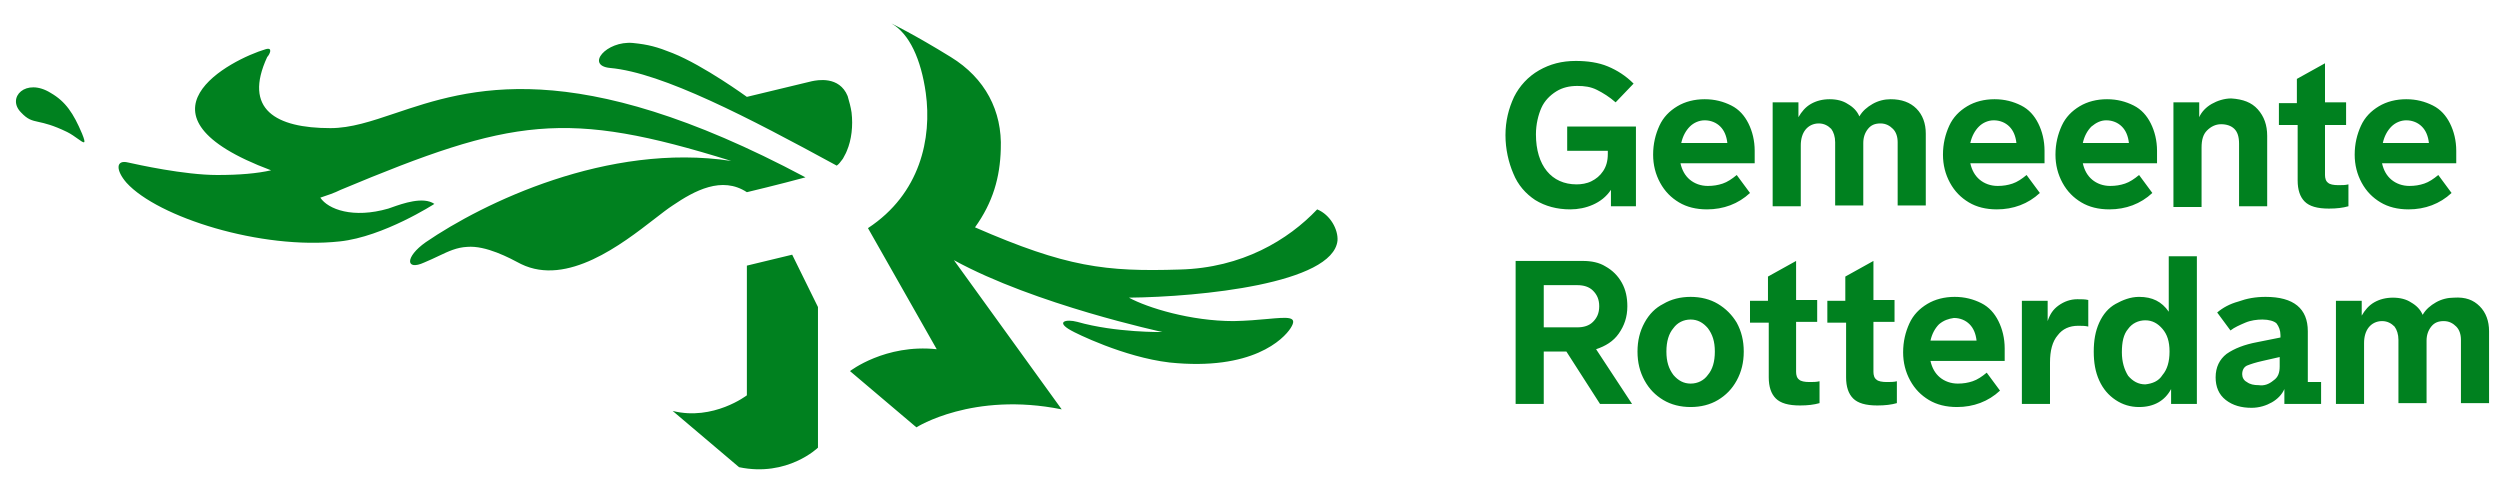
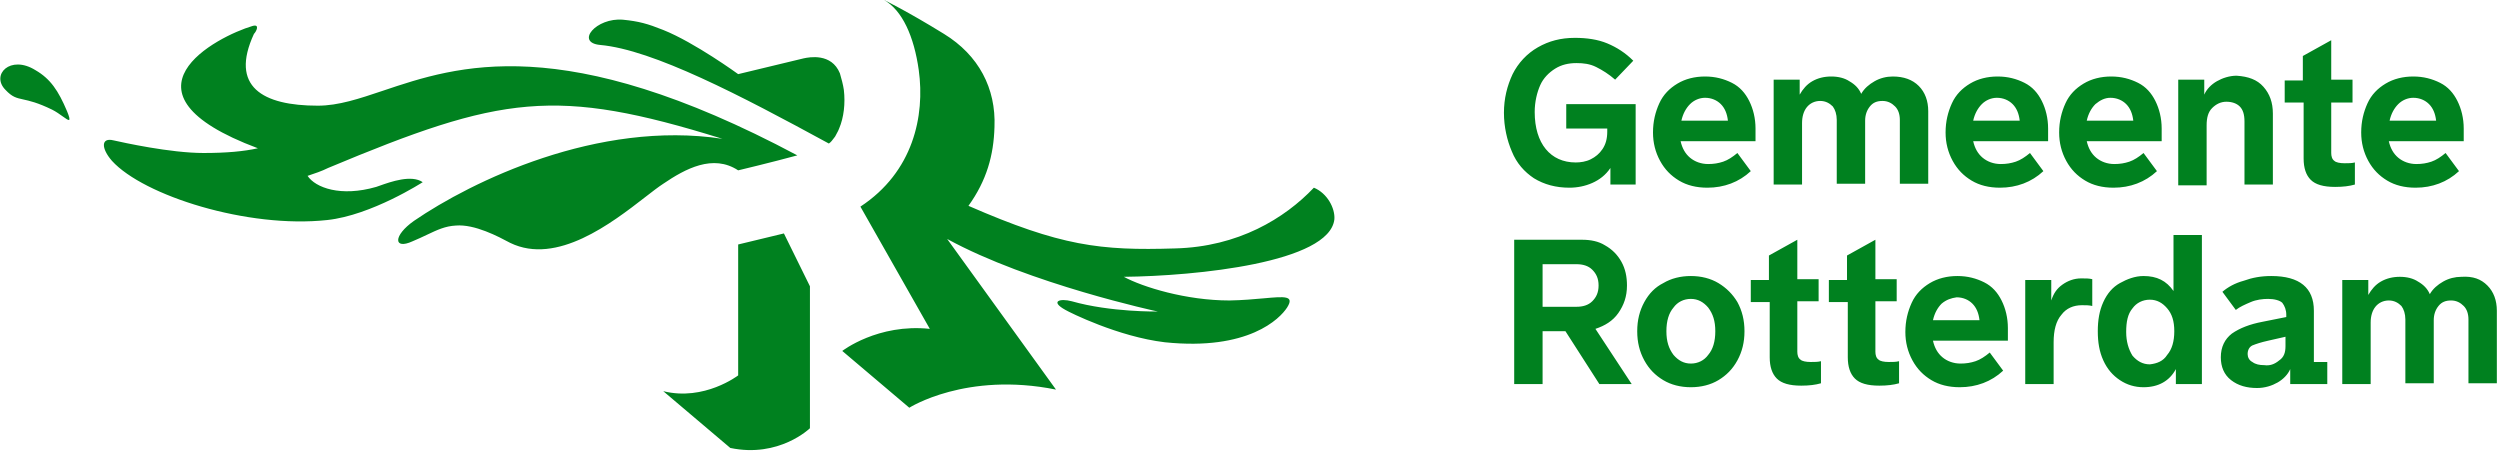
- <svg xmlns="http://www.w3.org/2000/svg" width="320" height="64" viewBox="0 0 320 64" fill="none">
-   <path fill-rule="evenodd" clip-rule="evenodd" d="M168.6 26.8C164.9 30.7 159 34.3 151 34.5C141.5 34.8 136.5 34.2 124.8 29.1C127.1 25.9 128 22.7 128.1 19.1C128.3 14.2 126.1 10 121.7 7.3C117 4.4 114.1 3 114.1 3C116.4 4.3 117.9 7.6 118.5 11.9C119.3 17.7 117.8 24.8 111.1 29.2L119.9 44.7C113.3 44 108.8 47.5 108.8 47.5L117.3 54.7C117.3 54.7 124.5 50.1 135.9 52.4L122.1 33.3C132.5 39 148.8 42.5 148.8 42.5C148.8 42.5 142.8 42.6 137.9 41.2C136.4 40.8 135.1 41.2 137.1 42.3C137.6 42.6 143.8 45.7 149.7 46.4C160.3 47.5 164.3 43.4 165.2 42C166.173 40.471 164.924 40.584 162.225 40.829L162.225 40.829C161.041 40.937 159.577 41.069 157.9 41.1C152.4 41.1 146.9 39.4 144.5 38.1C153.7 38 170.6 36.3 171.2 30.8C171.3 29.4 170.3 27.5 168.6 26.8ZM34.2 7.3C31.1 14 35.3 16.4 42.3 16.4C44.919 16.4 47.538 15.519 50.579 14.497C59.958 11.342 73.345 6.841 103.1 22.7C99.8 23.6 95.6 24.6 95.6 24.6C92.4 22.5 88.9 24.4 86.1 26.3C85.49 26.695 84.707 27.302 83.79 28.012C79.595 31.261 72.609 36.672 66.7 33.8C65.2 33 62.2 31.4 59.8 31.6C58.456 31.671 57.463 32.142 56.147 32.765C55.603 33.023 55.003 33.307 54.3 33.6C51.9 34.7 51.8 32.9 54.5 31C61.8 26 77.8 18.2 93.6 20.6C72.4 14 65.6 15.1 43.6 24.3C42.8 24.7 41.9 25 41 25.3C42 26.8 45.2 28 49.7 26.7C49.83 26.657 49.982 26.603 50.152 26.543L50.152 26.543L50.153 26.543L50.153 26.542L50.154 26.542C51.555 26.046 54.174 25.119 55.6 26.1C55.6 26.1 49.1 30.3 43.5 30.9C33.4 32 20.2 27.8 16.2 23.4C14.8 21.8 14.8 20.4 16.4 20.8L16.46 20.813C17.547 21.055 23.586 22.4 27.8 22.4C30.7 22.4 32.9 22.2 34.7 21.8C15.7 14.7 29.6 7.6 34 6.3C35 6 34.5 7 34.2 7.3ZM209.4 16.2H200.6V19.3H205.8V19.7C205.8 20.6 205.6 21.3 205.2 21.9C204.8 22.5 204.3 22.9 203.7 23.2C203.1 23.5 202.4 23.6 201.8 23.6C200.2 23.6 198.9 23 198 21.9C197.1 20.8 196.6 19.2 196.6 17.2C196.6 15.9 196.9 14.7 197.3 13.8C197.7 12.9 198.4 12.2 199.2 11.7C200 11.2 200.9 11 201.9 11C202.8 11 203.6 11.1 204.4 11.5C205.2 11.9 206 12.4 206.8 13.1L209.1 10.7C208.1 9.7 207 9 205.8 8.5C204.6 8 203.2 7.8 201.7 7.8C199.9 7.8 198.4 8.2 197 9C195.6 9.8 194.5 11 193.8 12.4C193.1 13.9 192.7 15.5 192.7 17.3C192.7 19.1 193.1 20.8 193.7 22.2C194.3 23.7 195.3 24.8 196.5 25.6C197.8 26.4 199.3 26.8 201 26.8C202 26.8 203 26.6 203.9 26.2C204.8 25.8 205.6 25.2 206.2 24.3V26.4H209.4V16.2ZM215.1 20.9H224.6V19.3C224.6 18 224.3 16.8 223.8 15.8C223.3 14.8 222.6 14 221.6 13.5C220.6 13 219.5 12.7 218.2 12.7C216.9 12.7 215.7 13 214.7 13.6C213.7 14.2 212.9 15 212.4 16.1C211.9 17.2 211.6 18.4 211.6 19.8C211.6 21.1 211.9 22.3 212.5 23.4C213.1 24.5 213.9 25.3 214.9 25.9C215.9 26.5 217.1 26.8 218.5 26.8C220.6 26.8 222.5 26.1 224 24.7L222.3 22.4C221.7 22.9 221.1 23.3 220.5 23.5C219.9 23.7 219.3 23.8 218.6 23.8C217.7 23.8 216.9 23.5 216.3 23C215.7 22.5 215.3 21.8 215.1 20.9ZM215.2 18.3C215.4 17.4 215.8 16.7 216.3 16.2C216.8 15.7 217.5 15.4 218.2 15.4C219 15.4 219.7 15.7 220.2 16.2C220.7 16.7 221 17.4 221.1 18.3H215.2ZM245.3 13.9C246.1 14.7 246.5 15.8 246.5 17.1V26.3H242.9V18.2C242.9 17.5 242.7 16.9 242.3 16.5C241.9 16.1 241.4 15.8 240.7 15.8C240 15.8 239.5 16 239.1 16.5C238.7 17 238.5 17.6 238.5 18.3V26.3H234.9V18.2C234.9 17.5 234.7 16.9 234.4 16.5C234 16.1 233.5 15.8 232.8 15.8C232.1 15.8 231.5 16.1 231.1 16.6C230.7 17.1 230.5 17.8 230.5 18.6V26.4H226.9V13.1H230.2V15C230.6 14.3 231.1 13.7 231.8 13.3C232.5 12.9 233.3 12.7 234.2 12.7C235.1 12.7 235.9 12.9 236.5 13.3C237.2 13.7 237.7 14.2 238 14.9C238.4 14.2 239 13.7 239.7 13.3C240.4 12.9 241.2 12.7 242 12.7C243.4 12.7 244.5 13.1 245.3 13.9ZM252.2 20.9H261.7V19.3C261.7 18 261.4 16.8 260.9 15.8C260.4 14.8 259.7 14 258.7 13.5C257.7 13 256.6 12.7 255.3 12.7C254 12.7 252.8 13 251.8 13.6C250.8 14.2 250 15 249.5 16.1C249 17.2 248.7 18.4 248.7 19.8C248.7 21.1 249 22.3 249.6 23.4C250.2 24.5 251 25.3 252 25.9C253 26.5 254.2 26.8 255.6 26.8C257.7 26.8 259.6 26.1 261.1 24.7L259.4 22.4C258.8 22.9 258.2 23.3 257.6 23.5C257 23.7 256.4 23.8 255.7 23.8C254.8 23.8 254 23.5 253.4 23C252.8 22.5 252.4 21.8 252.2 20.9ZM252.2 18.3C252.4 17.4 252.8 16.7 253.3 16.2C253.8 15.7 254.5 15.4 255.2 15.4C256 15.4 256.7 15.7 257.2 16.2C257.7 16.7 258 17.4 258.1 18.3H252.2ZM276.1 20.9H266.6C266.8 21.8 267.2 22.5 267.8 23C268.4 23.5 269.2 23.8 270.1 23.8C270.8 23.8 271.4 23.7 272 23.5C272.6 23.3 273.2 22.9 273.8 22.4L275.5 24.7C274 26.1 272.1 26.8 270 26.8C268.6 26.8 267.4 26.5 266.4 25.9C265.4 25.3 264.6 24.5 264 23.4C263.4 22.3 263.1 21.1 263.1 19.8C263.1 18.4 263.4 17.2 263.9 16.1C264.4 15 265.2 14.2 266.2 13.6C267.2 13 268.4 12.7 269.7 12.7C271 12.7 272.1 13 273.1 13.5C274.1 14 274.8 14.8 275.3 15.8C275.8 16.8 276.1 18 276.1 19.3V20.9ZM267.7 16.2C267.2 16.7 266.8 17.4 266.6 18.3H272.5C272.4 17.4 272.1 16.7 271.6 16.2C271.1 15.7 270.4 15.4 269.6 15.4C268.9 15.4 268.3 15.7 267.7 16.2ZM290.2 17.4C290.2 16 289.8 14.9 289 14C288.2 13.1 287.1 12.7 285.6 12.6C284.7 12.6 283.8 12.9 283.1 13.3C282.4 13.7 281.8 14.3 281.5 15V13.1H278.2V26.5H281.8V18.9C281.8 17.9 282 17.2 282.5 16.7C283 16.2 283.6 15.9 284.3 15.9C285 15.9 285.6 16.1 286 16.5C286.4 16.9 286.6 17.5 286.6 18.4V26.4H290.2V17.4ZM294 16H291.7V13.2H294V10.1L297.6 8.1V13.1H300.3V16H297.6V22.4C297.6 22.8 297.7 23.2 298 23.4C298.2 23.6 298.7 23.7 299.3 23.7C299.8 23.7 300.2 23.7 300.6 23.6V26.4C299.9 26.6 299.1 26.7 298.1 26.7C296.6 26.7 295.6 26.4 295 25.8C294.4 25.2 294.1 24.3 294.1 23.1V16H294ZM304.9 20.9H314.4V19.3C314.4 18 314.1 16.8 313.6 15.8C313.1 14.8 312.4 14 311.4 13.5C310.4 13 309.3 12.7 308 12.7C306.7 12.7 305.5 13 304.5 13.6C303.5 14.2 302.7 15 302.2 16.1C301.7 17.2 301.4 18.4 301.4 19.8C301.4 21.1 301.7 22.3 302.3 23.4C302.9 24.5 303.7 25.3 304.7 25.9C305.7 26.5 306.9 26.8 308.3 26.8C310.4 26.8 312.3 26.1 313.8 24.7L312.1 22.4C311.5 22.9 310.9 23.3 310.3 23.5C309.7 23.7 309.1 23.8 308.4 23.8C307.5 23.8 306.7 23.5 306.1 23C305.5 22.5 305.1 21.8 304.9 20.9ZM305 18.3C305.2 17.4 305.6 16.7 306.1 16.2C306.6 15.7 307.3 15.4 308 15.4C308.8 15.4 309.5 15.7 310 16.2C310.5 16.7 310.8 17.4 310.9 18.3H305ZM208.9 51.7H204.8L200.5 45H197.6V51.7H194V33.4H202.6C203.7 33.4 204.7 33.6 205.5 34.1C206.4 34.6 207.1 35.3 207.6 36.2C208.1 37.1 208.3 38.1 208.3 39.2C208.3 40.6 207.9 41.7 207.2 42.7C206.5 43.7 205.5 44.3 204.3 44.7L208.9 51.7ZM197.6 36.5V41.9H201.9C202.7 41.9 203.4 41.7 203.9 41.2C204.4 40.7 204.7 40.1 204.7 39.2C204.7 38.3 204.4 37.7 203.9 37.2C203.4 36.7 202.7 36.5 201.9 36.5H197.6ZM210.5 48.7C211.1 49.8 211.9 50.6 212.9 51.2C213.9 51.8 215.1 52.1 216.4 52.1C217.7 52.1 218.9 51.8 219.9 51.2C220.9 50.6 221.7 49.8 222.3 48.7C222.9 47.6 223.2 46.4 223.2 45C223.2 43.6 222.9 42.4 222.3 41.3C221.7 40.3 220.9 39.5 219.9 38.9C218.9 38.3 217.7 38 216.4 38C215.1 38 213.9 38.3 212.9 38.9C211.9 39.4 211.1 40.2 210.5 41.3C209.9 42.4 209.6 43.6 209.6 45C209.6 46.4 209.9 47.6 210.5 48.7ZM219.5 45C219.5 46.3 219.2 47.3 218.6 48C218.1 48.7 217.3 49.1 216.4 49.1C215.5 49.1 214.8 48.7 214.2 48C213.6 47.2 213.3 46.3 213.3 45C213.3 43.7 213.6 42.7 214.2 42C214.7 41.3 215.5 40.9 216.4 40.9C217.3 40.9 218 41.3 218.6 42C219.2 42.8 219.5 43.7 219.5 45ZM226.3 41.3H224V38.5H226.3V35.4L229.9 33.4V38.4H232.6V41.2H229.9V47.6C229.9 48 230 48.4 230.3 48.6C230.5 48.8 231 48.9 231.6 48.9C232.1 48.9 232.5 48.9 232.9 48.8V51.6C232.2 51.8 231.4 51.9 230.4 51.9C228.9 51.9 227.9 51.6 227.3 51C226.7 50.4 226.4 49.5 226.4 48.3V41.3H226.3ZM233.9 41.3H236.2H236.3V48.3C236.3 49.5 236.6 50.4 237.2 51C237.8 51.6 238.8 51.9 240.3 51.9C241.3 51.9 242.1 51.8 242.8 51.6V48.8C242.4 48.9 242 48.9 241.5 48.9C240.9 48.9 240.4 48.8 240.2 48.6C239.9 48.4 239.8 48 239.8 47.6V41.2H242.5V38.4H239.8V33.4L236.2 35.4V38.5H233.9V41.3ZM256.6 46.2H247.1C247.3 47.1 247.7 47.8 248.3 48.3C248.9 48.8 249.7 49.1 250.6 49.1C251.3 49.1 251.9 49 252.5 48.8C253.1 48.6 253.7 48.2 254.3 47.7L256 50C254.5 51.4 252.6 52.1 250.5 52.1C249.1 52.1 247.9 51.8 246.9 51.2C245.9 50.6 245.1 49.8 244.5 48.7C243.9 47.6 243.6 46.4 243.6 45.1C243.6 43.7 243.9 42.5 244.4 41.4C244.9 40.3 245.7 39.5 246.7 38.9C247.7 38.3 248.9 38 250.2 38C251.5 38 252.6 38.3 253.6 38.8C254.6 39.3 255.3 40.1 255.8 41.1C256.3 42.1 256.6 43.3 256.6 44.6V46.2ZM248.2 41.5C247.7 42 247.3 42.7 247.1 43.6H253C252.9 42.7 252.6 42 252.1 41.5C251.6 41 250.9 40.7 250.1 40.7C249.4 40.8 248.8 41 248.2 41.5ZM267.3 41.8V38.4C266.9 38.3 266.5 38.3 265.9 38.3C265 38.3 264.2 38.6 263.5 39.1C262.8 39.6 262.4 40.2 262.1 41.1V38.5H258.8V51.7H262.4V46.4C262.4 44.9 262.7 43.7 263.4 42.9C264 42.1 264.9 41.7 266 41.7C266.5 41.7 266.9 41.7 267.3 41.8ZM277.6 32.8H281.2V51.7H277.9V49.8C277.1 51.3 275.7 52.1 273.8 52.1C272.7 52.1 271.7 51.8 270.8 51.2C269.9 50.6 269.2 49.8 268.7 48.7C268.2 47.6 268 46.4 268 45C268 43.6 268.2 42.4 268.7 41.3C269.2 40.2 269.9 39.4 270.8 38.9C271.7 38.4 272.7 38 273.8 38C275.5 38 276.7 38.6 277.6 39.9V32.8ZM276.8 48C277.4 47.3 277.7 46.3 277.7 45C277.7 43.7 277.4 42.8 276.8 42.1C276.2 41.4 275.5 41 274.6 41C273.7 41 272.9 41.4 272.4 42.1C271.8 42.8 271.6 43.8 271.6 45.1C271.6 46.3 271.9 47.3 272.4 48.1C273 48.8 273.7 49.2 274.6 49.2C275.5 49.1 276.3 48.8 276.8 48ZM297.1 48.9H295.4V42.4C295.4 39.5 293.6 38 290 38C288.7 38 287.6 38.2 286.5 38.6C285.4 38.9 284.5 39.4 283.8 40L285.5 42.3C286 41.9 286.7 41.6 287.4 41.3C288.1 41 288.9 40.9 289.6 40.9C290.4 40.9 291.1 41.1 291.4 41.4C291.7 41.8 291.9 42.3 291.9 42.9V43.2L288.9 43.8C287.3 44.1 286 44.6 285 45.3C284.1 46 283.6 47 283.6 48.3C283.6 49.5 284 50.5 284.9 51.2C285.8 51.9 286.9 52.2 288.2 52.2C289.2 52.2 290.1 51.9 290.8 51.5C291.5 51.1 292.1 50.5 292.4 49.8V51.7H297.1V48.9ZM291.8 46.9C291.8 47.7 291.6 48.3 291 48.7C290.4 49.2 289.8 49.4 289.1 49.3C288.5 49.3 288 49.2 287.6 48.9C287.2 48.7 287 48.3 287 47.9C287 47.4 287.2 47 287.6 46.8C288.1 46.6 288.7 46.4 289.6 46.2L291.8 45.7V46.9ZM317.4 39.2C318.2 40 318.6 41.1 318.6 42.4V51.6H315V43.5C315 42.8 314.8 42.2 314.4 41.8C314 41.4 313.5 41.1 312.8 41.1C312.1 41.1 311.6 41.3 311.2 41.8C310.8 42.3 310.6 42.9 310.6 43.6V51.6H307V43.5C307 42.8 306.8 42.2 306.5 41.8C306.1 41.4 305.6 41.1 304.9 41.1C304.2 41.1 303.6 41.4 303.2 41.9C302.8 42.4 302.6 43.1 302.6 43.9V51.7H299V38.5H302.3V40.4C302.7 39.7 303.2 39.1 303.9 38.7C304.6 38.3 305.4 38.1 306.3 38.1C307.2 38.1 308 38.3 308.6 38.7C309.3 39.1 309.8 39.6 310.1 40.3C310.5 39.6 311.1 39.1 311.8 38.7C312.5 38.3 313.3 38.1 314.1 38.1C315.6 38 316.6 38.4 317.4 39.2ZM95.6 34L101.4 32.6L104.7 39.3V57.3C104.7 57.3 100.8 61.1 94.6 59.8L86.1 52.6C91.3 53.9 95.6 50.6 95.6 50.6V34ZM108.4 19.3C109 17.9 109.2 16.1 109 14.4C108.9 13.7 108.7 13 108.5 12.3C107.431 9.676 104.568 10.263 103.948 10.39L103.9 10.4L95.6 12.4C95.6 12.4 90.1 8.4 86.1 6.8C84.1 6 83 5.7 81 5.5C77.6 5.2 74.9 8.4 78.1 8.7C84.8 9.3 95.9 15.1 107.1 21.2C107.361 21.026 107.547 20.776 107.788 20.45L107.788 20.45C107.824 20.402 107.861 20.352 107.9 20.3C107.971 20.158 108.042 20.029 108.108 19.908L108.108 19.908C108.229 19.687 108.335 19.494 108.4 19.3ZM2.7 14.4C0.8 12.5 3.3 9.9 6.5 11.9C8.4 13 9.4 14.5 10.5 17.1C11.11 18.592 10.755 18.336 9.964 17.768C9.589 17.498 9.115 17.158 8.6 16.9C6.774 16.011 5.716 15.778 4.942 15.609C4.062 15.416 3.551 15.304 2.7 14.4Z" fill="#00811F" />
+ <svg xmlns="http://www.w3.org/2000/svg" version="1.1" width="317" height="58" viewBox="0 0 317 58" fill="none">
+   <path fill-rule="evenodd" clip-rule="evenodd" d="M166.6 23.8C162.9 27.7 157 31.3 149 31.5C139.5 31.8 134.5 31.2 122.8 26.1C125.1 22.9 126 19.7 126.1 16.1C126.3 11.2 124.1 7 119.7 4.3C115 1.4 112.1 0 112.1 0C114.4 1.3 115.9 4.6 116.5 8.9C117.3 14.7 115.8 21.8 109.1 26.2L117.9 41.7C111.3 41 106.8 44.5 106.8 44.5L115.3 51.7C115.3 51.7 122.5 47.1 133.9 49.4L120.1 30.3C130.5 36 146.8 39.5 146.8 39.5C146.8 39.5 140.8 39.6 135.9 38.2C134.4 37.8 133.1 38.2 135.1 39.3C135.6 39.6 141.8 42.7 147.7 43.4C158.3 44.5 162.3 40.4 163.2 39C164.173 37.471 162.924 37.584 160.225 37.829L160.225 37.829C159.041 37.937 157.577 38.069 155.9 38.1C150.4 38.1 144.9 36.4 142.5 35.1C151.7 35 168.6 33.3 169.2 27.8C169.3 26.4 168.3 24.5 166.6 23.8ZM32.2 4.3C29.1 11 33.3 13.4 40.3 13.4C42.919 13.4 45.538 12.519 48.579 11.497C57.958 8.342 71.345 3.841 101.1 19.7C97.8 20.6 93.6 21.6 93.6 21.6C90.4 19.5 86.9 21.4 84.1 23.3C83.49 23.695 82.707 24.302 81.79 25.012C77.595 28.261 70.609 33.672 64.7 30.8C63.2 30 60.2 28.4 57.8 28.6C56.456 28.671 55.463 29.142 54.147 29.765C53.603 30.023 53.003 30.307 52.3 30.6C49.9 31.7 49.8 29.9 52.5 28C59.8 23 75.8 15.2 91.6 17.6C70.4 11 63.6 12.1 41.6 21.3C40.8 21.7 39.9 22 39 22.3C40 23.8 43.2 25 47.7 23.7C47.83 23.657 47.982 23.603 48.152 23.543L48.152 23.543L48.153 23.543L48.153 23.542L48.154 23.542C49.555 23.046 52.174 22.119 53.6 23.1C53.6 23.1 47.1 27.3 41.5 27.9C31.4 29 18.2 24.8 14.2 20.4C12.8 18.8 12.8 17.4 14.4 17.8L14.46 17.813C15.546 18.055 21.586 19.4 25.8 19.4C28.7 19.4 30.9 19.2 32.7 18.8C13.7 11.7 27.6 4.6 32 3.3C33 3 32.5 4 32.2 4.3ZM207.4 13.2H198.6V16.3H203.8V16.7C203.8 17.6 203.6 18.3 203.2 18.9C202.8 19.5 202.3 19.9 201.7 20.2C201.1 20.5 200.4 20.6 199.8 20.6C198.2 20.6 196.9 20 196 18.9C195.1 17.8 194.6 16.2 194.6 14.2C194.6 12.9 194.9 11.7 195.3 10.8C195.7 9.9 196.4 9.2 197.2 8.7C198 8.2 198.9 8 199.9 8C200.8 8 201.6 8.1 202.4 8.5C203.2 8.9 204 9.4 204.8 10.1L207.1 7.7C206.1 6.7 205 6 203.8 5.5C202.6 5 201.2 4.8 199.7 4.8C197.9 4.8 196.4 5.2 195 6C193.6 6.8 192.5 8 191.8 9.4C191.1 10.9 190.7 12.5 190.7 14.3C190.7 16.1 191.1 17.8 191.7 19.2C192.3 20.7 193.3 21.8 194.5 22.6C195.8 23.4 197.3 23.8 199 23.8C200 23.8 201 23.6 201.9 23.2C202.8 22.8 203.6 22.2 204.2 21.3V23.4H207.4V13.2ZM213.1 17.9H222.6V16.3C222.6 15 222.3 13.8 221.8 12.8C221.3 11.8 220.6 11 219.6 10.5C218.6 10 217.5 9.7 216.2 9.7C214.9 9.7 213.7 10 212.7 10.6C211.7 11.2 210.9 12 210.4 13.1C209.9 14.2 209.6 15.4 209.6 16.8C209.6 18.1 209.9 19.3 210.5 20.4C211.1 21.5 211.9 22.3 212.9 22.9C213.9 23.5 215.1 23.8 216.5 23.8C218.6 23.8 220.5 23.1 222 21.7L220.3 19.4C219.7 19.9 219.1 20.3 218.5 20.5C217.9 20.7 217.3 20.8 216.6 20.8C215.7 20.8 214.9 20.5 214.3 20C213.7 19.5 213.3 18.8 213.1 17.9ZM213.2 15.3C213.4 14.4 213.8 13.7 214.3 13.2C214.8 12.7 215.5 12.4 216.2 12.4C217 12.4 217.7 12.7 218.2 13.2C218.7 13.7 219 14.4 219.1 15.3H213.2ZM243.3 10.9C244.1 11.7 244.5 12.8 244.5 14.1V23.3H240.9V15.2C240.9 14.5 240.7 13.9 240.3 13.5C239.9 13.1 239.4 12.8 238.7 12.8C238 12.8 237.5 13 237.1 13.5C236.7 14 236.5 14.6 236.5 15.3V23.3H232.9V15.2C232.9 14.5 232.7 13.9 232.4 13.5C232 13.1 231.5 12.8 230.8 12.8C230.1 12.8 229.5 13.1 229.1 13.6C228.7 14.1 228.5 14.8 228.5 15.6V23.4H224.9V10.1H228.2V12C228.6 11.3 229.1 10.7 229.8 10.3C230.5 9.9 231.3 9.7 232.2 9.7C233.1 9.7 233.9 9.9 234.5 10.3C235.2 10.7 235.7 11.2 236 11.9C236.4 11.2 237 10.7 237.7 10.3C238.4 9.9 239.2 9.7 240 9.7C241.4 9.7 242.5 10.1 243.3 10.9ZM250.2 17.9H259.7V16.3C259.7 15 259.4 13.8 258.9 12.8C258.4 11.8 257.7 11 256.7 10.5C255.7 10 254.6 9.7 253.3 9.7C252 9.7 250.8 10 249.8 10.6C248.8 11.2 248 12 247.5 13.1C247 14.2 246.7 15.4 246.7 16.8C246.7 18.1 247 19.3 247.6 20.4C248.2 21.5 249 22.3 250 22.9C251 23.5 252.2 23.8 253.6 23.8C255.7 23.8 257.6 23.1 259.1 21.7L257.4 19.4C256.8 19.9 256.2 20.3 255.6 20.5C255 20.7 254.4 20.8 253.7 20.8C252.8 20.8 252 20.5 251.4 20C250.8 19.5 250.4 18.8 250.2 17.9ZM250.2 15.3C250.4 14.4 250.8 13.7 251.3 13.2C251.8 12.7 252.5 12.4 253.2 12.4C254 12.4 254.7 12.7 255.2 13.2C255.7 13.7 256 14.4 256.1 15.3H250.2ZM274.1 17.9H264.6C264.8 18.8 265.2 19.5 265.8 20C266.4 20.5 267.2 20.8 268.1 20.8C268.8 20.8 269.4 20.7 270 20.5C270.6 20.3 271.2 19.9 271.8 19.4L273.5 21.7C272 23.1 270.1 23.8 268 23.8C266.6 23.8 265.4 23.5 264.4 22.9C263.4 22.3 262.6 21.5 262 20.4C261.4 19.3 261.1 18.1 261.1 16.8C261.1 15.4 261.4 14.2 261.9 13.1C262.4 12 263.2 11.2 264.2 10.6C265.2 10 266.4 9.7 267.7 9.7C269 9.7 270.1 10 271.1 10.5C272.1 11 272.8 11.8 273.3 12.8C273.8 13.8 274.1 15 274.1 16.3V17.9ZM265.7 13.2C265.2 13.7 264.8 14.4 264.6 15.3H270.5C270.4 14.4 270.1 13.7 269.6 13.2C269.1 12.7 268.4 12.4 267.6 12.4C266.9 12.4 266.3 12.7 265.7 13.2ZM288.2 14.4C288.2 13 287.8 11.9 287 11C286.2 10.1 285.1 9.7 283.6 9.6C282.7 9.6 281.8 9.9 281.1 10.3C280.4 10.7 279.8 11.3 279.5 12V10.1H276.2V23.5H279.8V15.9C279.8 14.9 280 14.2 280.5 13.7C281 13.2 281.6 12.9 282.3 12.9C283 12.9 283.6 13.1 284 13.5C284.4 13.9 284.6 14.5 284.6 15.4V23.4H288.2V14.4ZM292 13H289.7V10.2H292V7.1L295.6 5.1V10.1H298.3V13H295.6V19.4C295.6 19.8 295.7 20.2 296 20.4C296.2 20.6 296.7 20.7 297.3 20.7C297.8 20.7 298.2 20.7 298.6 20.6V23.4C297.9 23.6 297.1 23.7 296.1 23.7C294.6 23.7 293.6 23.4 293 22.8C292.4 22.2 292.1 21.3 292.1 20.1V13H292ZM302.9 17.9H312.4V16.3C312.4 15 312.1 13.8 311.6 12.8C311.1 11.8 310.4 11 309.4 10.5C308.4 10 307.3 9.7 306 9.7C304.7 9.7 303.5 10 302.5 10.6C301.5 11.2 300.7 12 300.2 13.1C299.7 14.2 299.4 15.4 299.4 16.8C299.4 18.1 299.7 19.3 300.3 20.4C300.9 21.5 301.7 22.3 302.7 22.9C303.7 23.5 304.9 23.8 306.3 23.8C308.4 23.8 310.3 23.1 311.8 21.7L310.1 19.4C309.5 19.9 308.9 20.3 308.3 20.5C307.7 20.7 307.1 20.8 306.4 20.8C305.5 20.8 304.7 20.5 304.1 20C303.5 19.5 303.1 18.8 302.9 17.9ZM303 15.3C303.2 14.4 303.6 13.7 304.1 13.2C304.6 12.7 305.3 12.4 306 12.4C306.8 12.4 307.5 12.7 308 13.2C308.5 13.7 308.8 14.4 308.9 15.3H303ZM206.9 48.7H202.8L198.5 42H195.6V48.7H192V30.4H200.6C201.7 30.4 202.7 30.6 203.5 31.1C204.4 31.6 205.1 32.3 205.6 33.2C206.1 34.1 206.3 35.1 206.3 36.2C206.3 37.6 205.9 38.7 205.2 39.7C204.5 40.7 203.5 41.3 202.3 41.7L206.9 48.7ZM195.6 33.5V38.9H199.9C200.7 38.9 201.4 38.7 201.9 38.2C202.4 37.7 202.7 37.1 202.7 36.2C202.7 35.3 202.4 34.7 201.9 34.2C201.4 33.7 200.7 33.5 199.9 33.5H195.6ZM208.5 45.7C209.1 46.8 209.9 47.6 210.9 48.2C211.9 48.8 213.1 49.1 214.4 49.1C215.7 49.1 216.9 48.8 217.9 48.2C218.9 47.6 219.7 46.8 220.3 45.7C220.9 44.6 221.2 43.4 221.2 42C221.2 40.6 220.9 39.4 220.3 38.3C219.7 37.3 218.9 36.5 217.9 35.9C216.9 35.3 215.7 35 214.4 35C213.1 35 211.9 35.3 210.9 35.9C209.9 36.4 209.1 37.2 208.5 38.3C207.9 39.4 207.6 40.6 207.6 42C207.6 43.4 207.9 44.6 208.5 45.7ZM217.5 42C217.5 43.3 217.2 44.3 216.6 45C216.1 45.7 215.3 46.1 214.4 46.1C213.5 46.1 212.8 45.7 212.2 45C211.6 44.2 211.3 43.3 211.3 42C211.3 40.7 211.6 39.7 212.2 39C212.7 38.3 213.5 37.9 214.4 37.9C215.3 37.9 216 38.3 216.6 39C217.2 39.8 217.5 40.7 217.5 42ZM224.3 38.3H222V35.5H224.3V32.4L227.9 30.4V35.4H230.6V38.2H227.9V44.6C227.9 45 228 45.4 228.3 45.6C228.5 45.8 229 45.9 229.6 45.9C230.1 45.9 230.5 45.9 230.9 45.8V48.6C230.2 48.8 229.4 48.9 228.4 48.9C226.9 48.9 225.9 48.6 225.3 48C224.7 47.4 224.4 46.5 224.4 45.3V38.3H224.3ZM231.9 38.3H234.2H234.3V45.3C234.3 46.5 234.6 47.4 235.2 48C235.8 48.6 236.8 48.9 238.3 48.9C239.3 48.9 240.1 48.8 240.8 48.6V45.8C240.4 45.9 240 45.9 239.5 45.9C238.9 45.9 238.4 45.8 238.2 45.6C237.9 45.4 237.8 45 237.8 44.6V38.2H240.5V35.4H237.8V30.4L234.2 32.4V35.5H231.9V38.3ZM254.6 43.2H245.1C245.3 44.1 245.7 44.8 246.3 45.3C246.9 45.8 247.7 46.1 248.6 46.1C249.3 46.1 249.9 46 250.5 45.8C251.1 45.6 251.7 45.2 252.3 44.7L254 47C252.5 48.4 250.6 49.1 248.5 49.1C247.1 49.1 245.9 48.8 244.9 48.2C243.9 47.6 243.1 46.8 242.5 45.7C241.9 44.6 241.6 43.4 241.6 42.1C241.6 40.7 241.9 39.5 242.4 38.4C242.9 37.3 243.7 36.5 244.7 35.9C245.7 35.3 246.9 35 248.2 35C249.5 35 250.6 35.3 251.6 35.8C252.6 36.3 253.3 37.1 253.8 38.1C254.3 39.1 254.6 40.3 254.6 41.6V43.2ZM246.2 38.5C245.7 39 245.3 39.7 245.1 40.6H251C250.9 39.7 250.6 39 250.1 38.5C249.6 38 248.9 37.7 248.1 37.7C247.4 37.8 246.8 38 246.2 38.5ZM265.3 38.8V35.4C264.9 35.3 264.5 35.3 263.9 35.3C263 35.3 262.2 35.6 261.5 36.1C260.8 36.6 260.4 37.2 260.1 38.1V35.5H256.8V48.7H260.4V43.4C260.4 41.9 260.7 40.7 261.4 39.9C262 39.1 262.9 38.7 264 38.7C264.5 38.7 264.9 38.7 265.3 38.8ZM275.6 29.8H279.2V48.7H275.9V46.8C275.1 48.3 273.7 49.1 271.8 49.1C270.7 49.1 269.7 48.8 268.8 48.2C267.9 47.6 267.2 46.8 266.7 45.7C266.2 44.6 266 43.4 266 42C266 40.6 266.2 39.4 266.7 38.3C267.2 37.2 267.9 36.4 268.8 35.9C269.7 35.4 270.7 35 271.8 35C273.5 35 274.7 35.6 275.6 36.9V29.8ZM274.8 45C275.4 44.3 275.7 43.3 275.7 42C275.7 40.7 275.4 39.8 274.8 39.1C274.2 38.4 273.5 38 272.6 38C271.7 38 270.9 38.4 270.4 39.1C269.8 39.8 269.6 40.8 269.6 42.1C269.6 43.3 269.9 44.3 270.4 45.1C271 45.8 271.7 46.2 272.6 46.2C273.5 46.1 274.3 45.8 274.8 45ZM295.1 45.9H293.4V39.4C293.4 36.5 291.6 35 288 35C286.7 35 285.6 35.2 284.5 35.6C283.4 35.9 282.5 36.4 281.8 37L283.5 39.3C284 38.9 284.7 38.6 285.4 38.3C286.1 38 286.9 37.9 287.6 37.9C288.4 37.9 289.1 38.1 289.4 38.4C289.7 38.8 289.9 39.3 289.9 39.9V40.2L286.9 40.8C285.3 41.1 284 41.6 283 42.3C282.1 43 281.6 44 281.6 45.3C281.6 46.5 282 47.5 282.9 48.2C283.8 48.9 284.9 49.2 286.2 49.2C287.2 49.2 288.1 48.9 288.8 48.5C289.5 48.1 290.1 47.5 290.4 46.8V48.7H295.1V45.9ZM289.8 43.9C289.8 44.7 289.6 45.3 289 45.7C288.4 46.2 287.8 46.4 287.1 46.3C286.5 46.3 286 46.2 285.6 45.9C285.2 45.7 285 45.3 285 44.9C285 44.4 285.2 44 285.6 43.8C286.1 43.6 286.7 43.4 287.6 43.2L289.8 42.7V43.9ZM315.4 36.2C316.2 37 316.6 38.1 316.6 39.4V48.6H313V40.5C313 39.8 312.8 39.2 312.4 38.8C312 38.4 311.5 38.1 310.8 38.1C310.1 38.1 309.6 38.3 309.2 38.8C308.8 39.3 308.6 39.9 308.6 40.6V48.6H305V40.5C305 39.8 304.8 39.2 304.5 38.8C304.1 38.4 303.6 38.1 302.9 38.1C302.2 38.1 301.6 38.4 301.2 38.9C300.8 39.4 300.6 40.1 300.6 40.9V48.7H297V35.5H300.3V37.4C300.7 36.7 301.2 36.1 301.9 35.7C302.6 35.3 303.4 35.1 304.3 35.1C305.2 35.1 306 35.3 306.6 35.7C307.3 36.1 307.8 36.6 308.1 37.3C308.5 36.6 309.1 36.1 309.8 35.7C310.5 35.3 311.3 35.1 312.1 35.1C313.6 35 314.6 35.4 315.4 36.2ZM93.6 31L99.4 29.6L102.7 36.3V54.3C102.7 54.3 98.8 58.1 92.6 56.8L84.1 49.6C89.3 50.9 93.6 47.6 93.6 47.6V31ZM106.4 16.3C107 14.9 107.2 13.1 107 11.4C106.9 10.7 106.7 10 106.5 9.3C105.431 6.676 102.568 7.263 101.948 7.39L101.9 7.4L93.6 9.4C93.6 9.4 88.1 5.4 84.1 3.8C82.1 3 81 2.7 79 2.5C75.6 2.2 72.9 5.4 76.1 5.7C82.8 6.3 93.9 12.1 105.1 18.2C105.361 18.026 105.547 17.776 105.788 17.45L105.788 17.45C105.824 17.402 105.861 17.352 105.9 17.3C105.971 17.158 106.042 17.029 106.108 16.908L106.108 16.908C106.229 16.687 106.335 16.494 106.4 16.3ZM0.7 11.4C-1.2 9.5 1.3 6.9 4.5 8.9C6.4 10 7.4 11.5 8.5 14.1C9.11 15.592 8.755 15.336 7.964 14.768C7.589 14.498 7.115 14.158 6.6 13.9C4.774 13.011 3.716 12.778 2.942 12.609C2.062 12.416 1.551 12.304 0.7 11.4Z" fill="#00811F" />
</svg>
